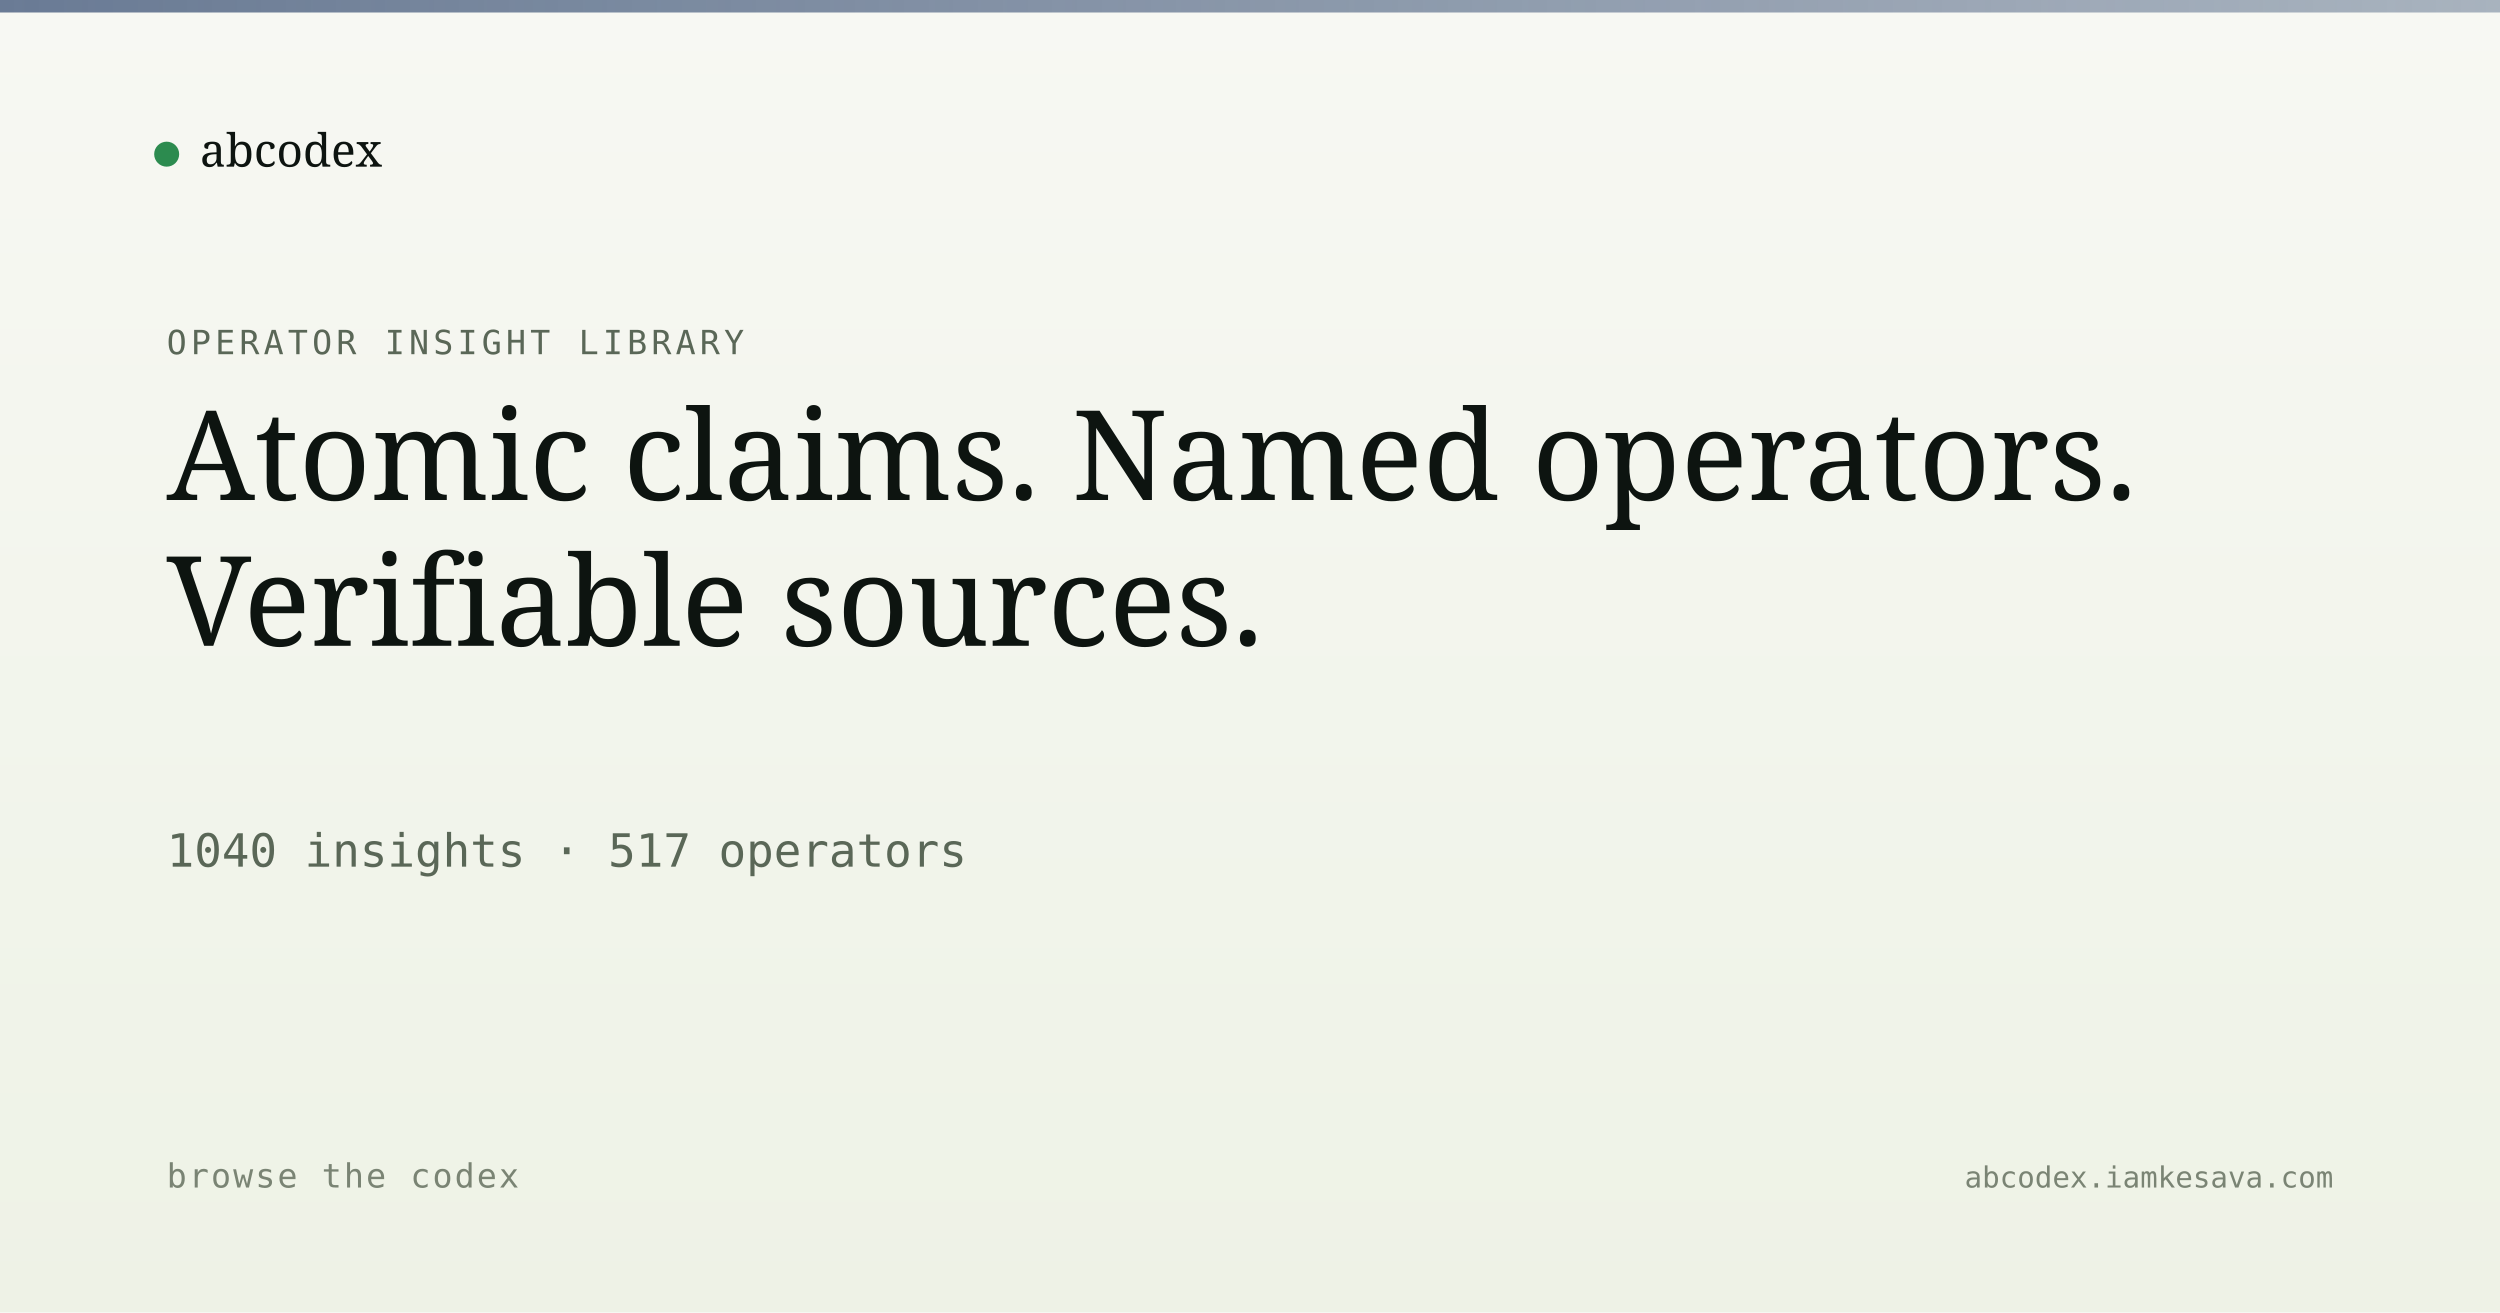
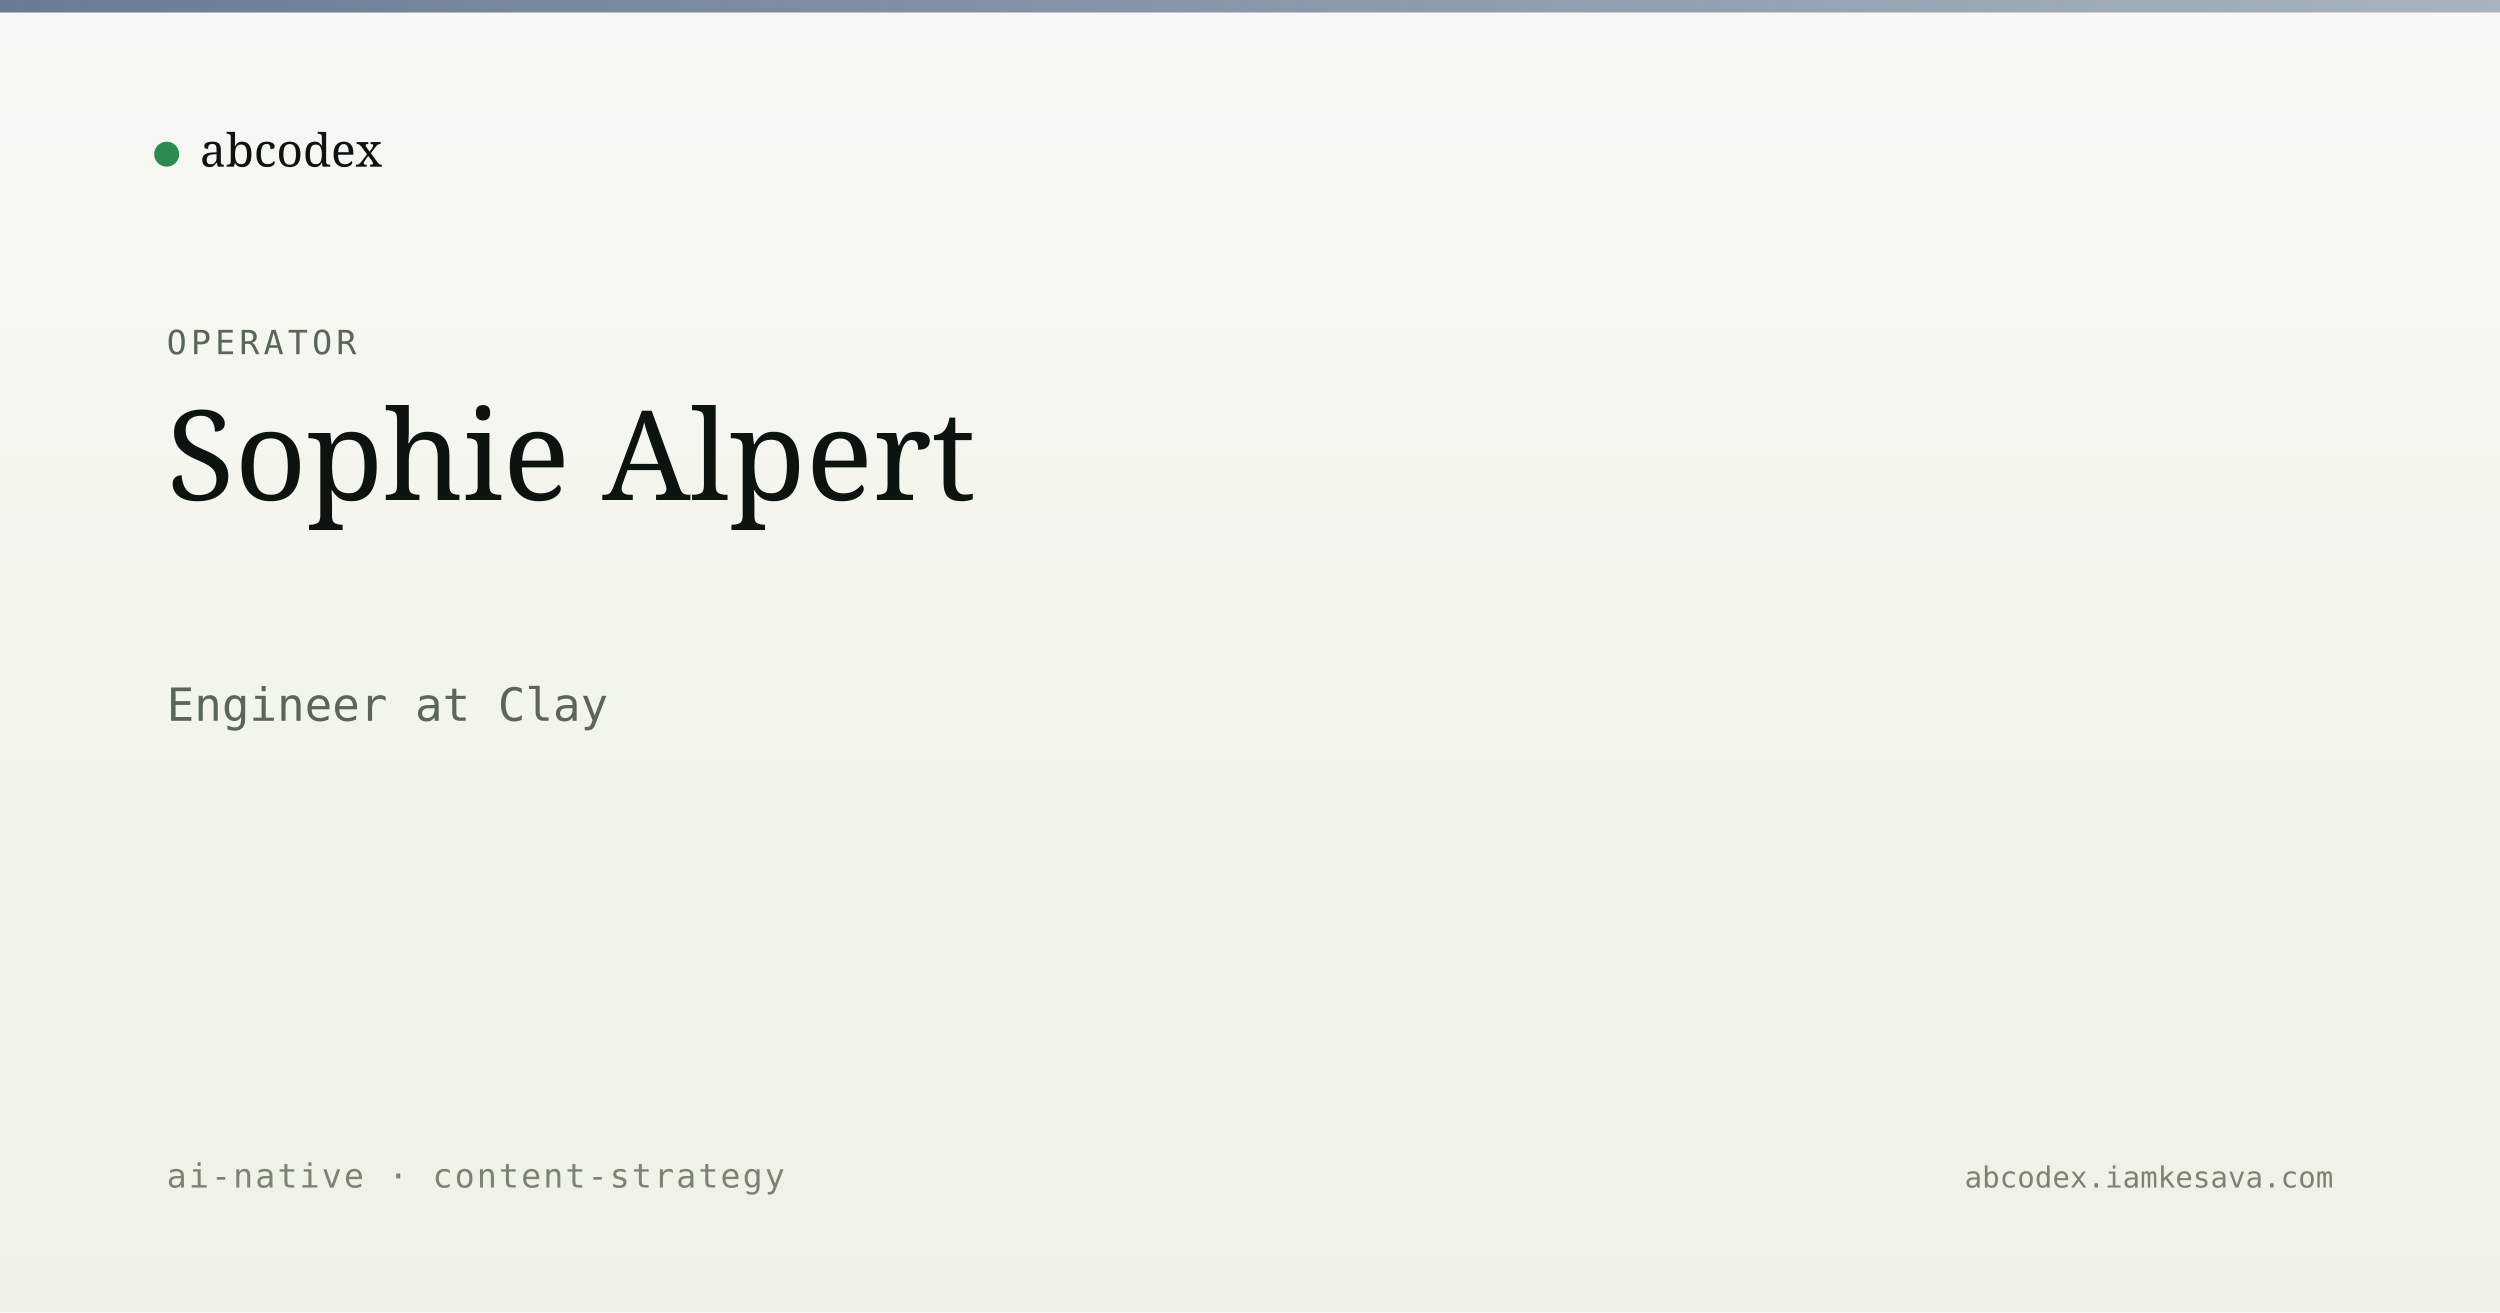
<svg xmlns="http://www.w3.org/2000/svg" viewBox="0 0 1200 630" width="1200" height="630">
  <defs>
    <linearGradient id="bg" x1="0" y1="0" x2="0" y2="1">
      <stop offset="0" stop-color="#f7f8f3" />
      <stop offset="1" stop-color="#eef2e6" />
    </linearGradient>
    <linearGradient id="band" x1="0" y1="0" x2="1" y2="0">
      <stop offset="0" stop-color="#5a6d8a" stop-opacity="0.9" />
      <stop offset="1" stop-color="#5a6d8a" stop-opacity="0.5" />
    </linearGradient>
  </defs>
  <rect width="1200" height="630" fill="url(#bg)" />
  <rect x="0" y="0" width="1200" height="6" fill="url(#band)" />
  <g transform="translate(80, 60)">
    <circle cx="0" cy="14" r="6" fill="#2c8b4f" />
    <text x="16" y="20" font-family="Newsreader, serif" font-size="22" fill="#0d1410">abcodex</text>
  </g>
-   <text x="80" y="170" font-family="JetBrains Mono, monospace" font-size="16" fill="#5a6757" letter-spacing="2">OPERATOR INSIGHT LIBRARY</text>
-   <text x="80" y="240" font-family="Newsreader, serif" font-size="60" font-weight="500" fill="#0d1410">Atomic claims. Named operators.</text>
-   <text x="80" y="310" font-family="Newsreader, serif" font-size="60" font-weight="500" fill="#0d1410">Verifiable sources.</text>
-   <text x="80" y="416" font-family="JetBrains Mono, monospace" font-size="22" fill="#5a6757">1040 insights · 517 operators</text>
-   <text x="80" y="570" font-family="JetBrains Mono, monospace" font-size="16" fill="#7a8474" letter-spacing="1">browse the codex</text>
+   <text x="80" y="170" font-family="JetBrains Mono, monospace" font-size="16" fill="#5a6757" letter-spacing="2">OPERATOR</text>
+   <text x="80" y="240" font-family="Newsreader, serif" font-size="60" font-weight="500" fill="#0d1410">Sophie Alpert</text>
+   <text x="80" y="346" font-family="JetBrains Mono, monospace" font-size="22" fill="#5a6757">Engineer at Clay</text>
+   <text x="80" y="570" font-family="JetBrains Mono, monospace" font-size="16" fill="#7a8474" letter-spacing="1">ai-native · content-strategy</text>
  <text x="1120" y="570" text-anchor="end" font-family="JetBrains Mono, monospace" font-size="14" fill="#7a8474">abcodex.iamkesava.com</text>
</svg>
